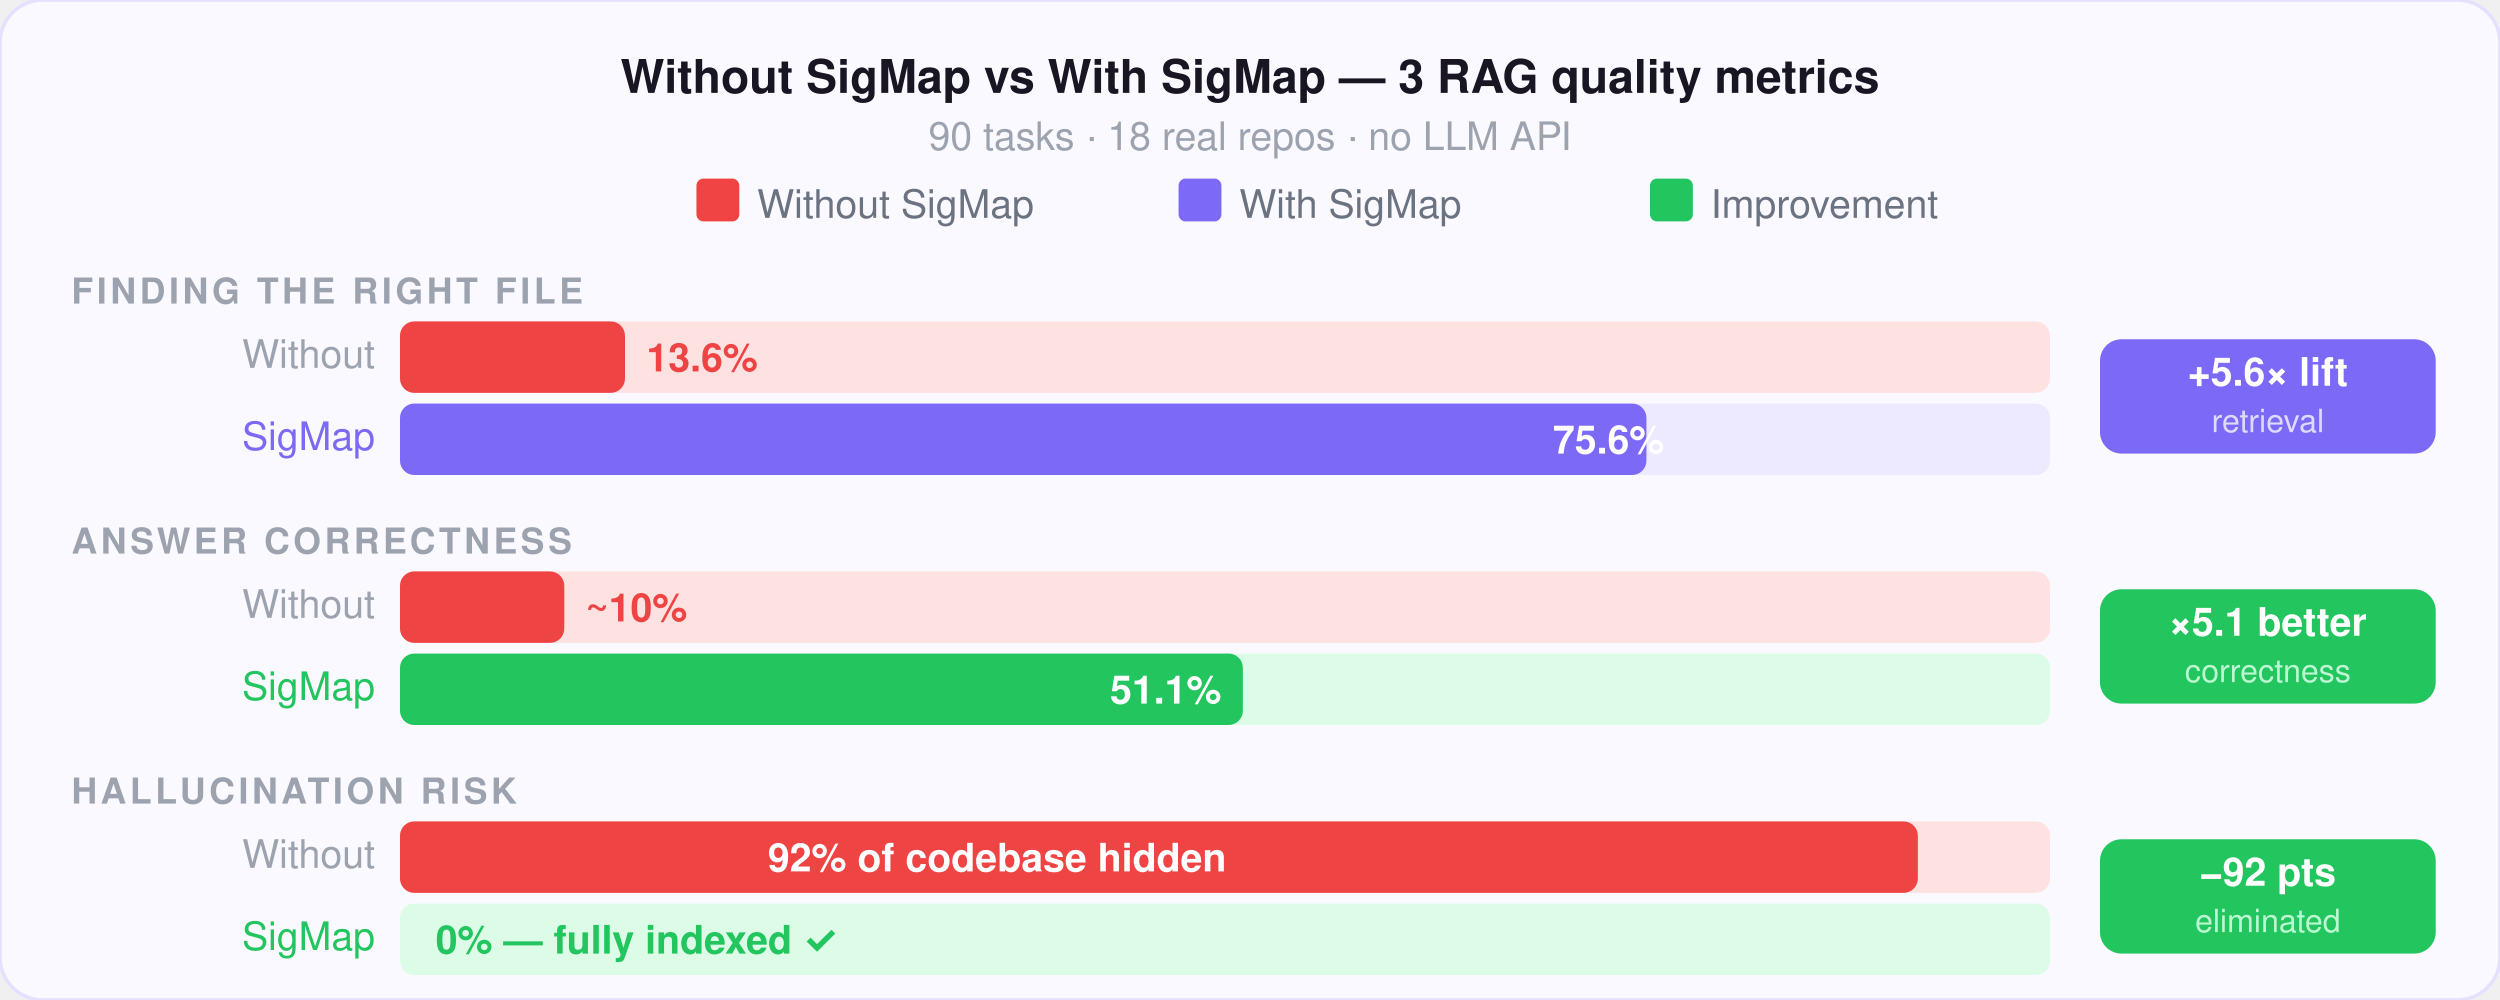
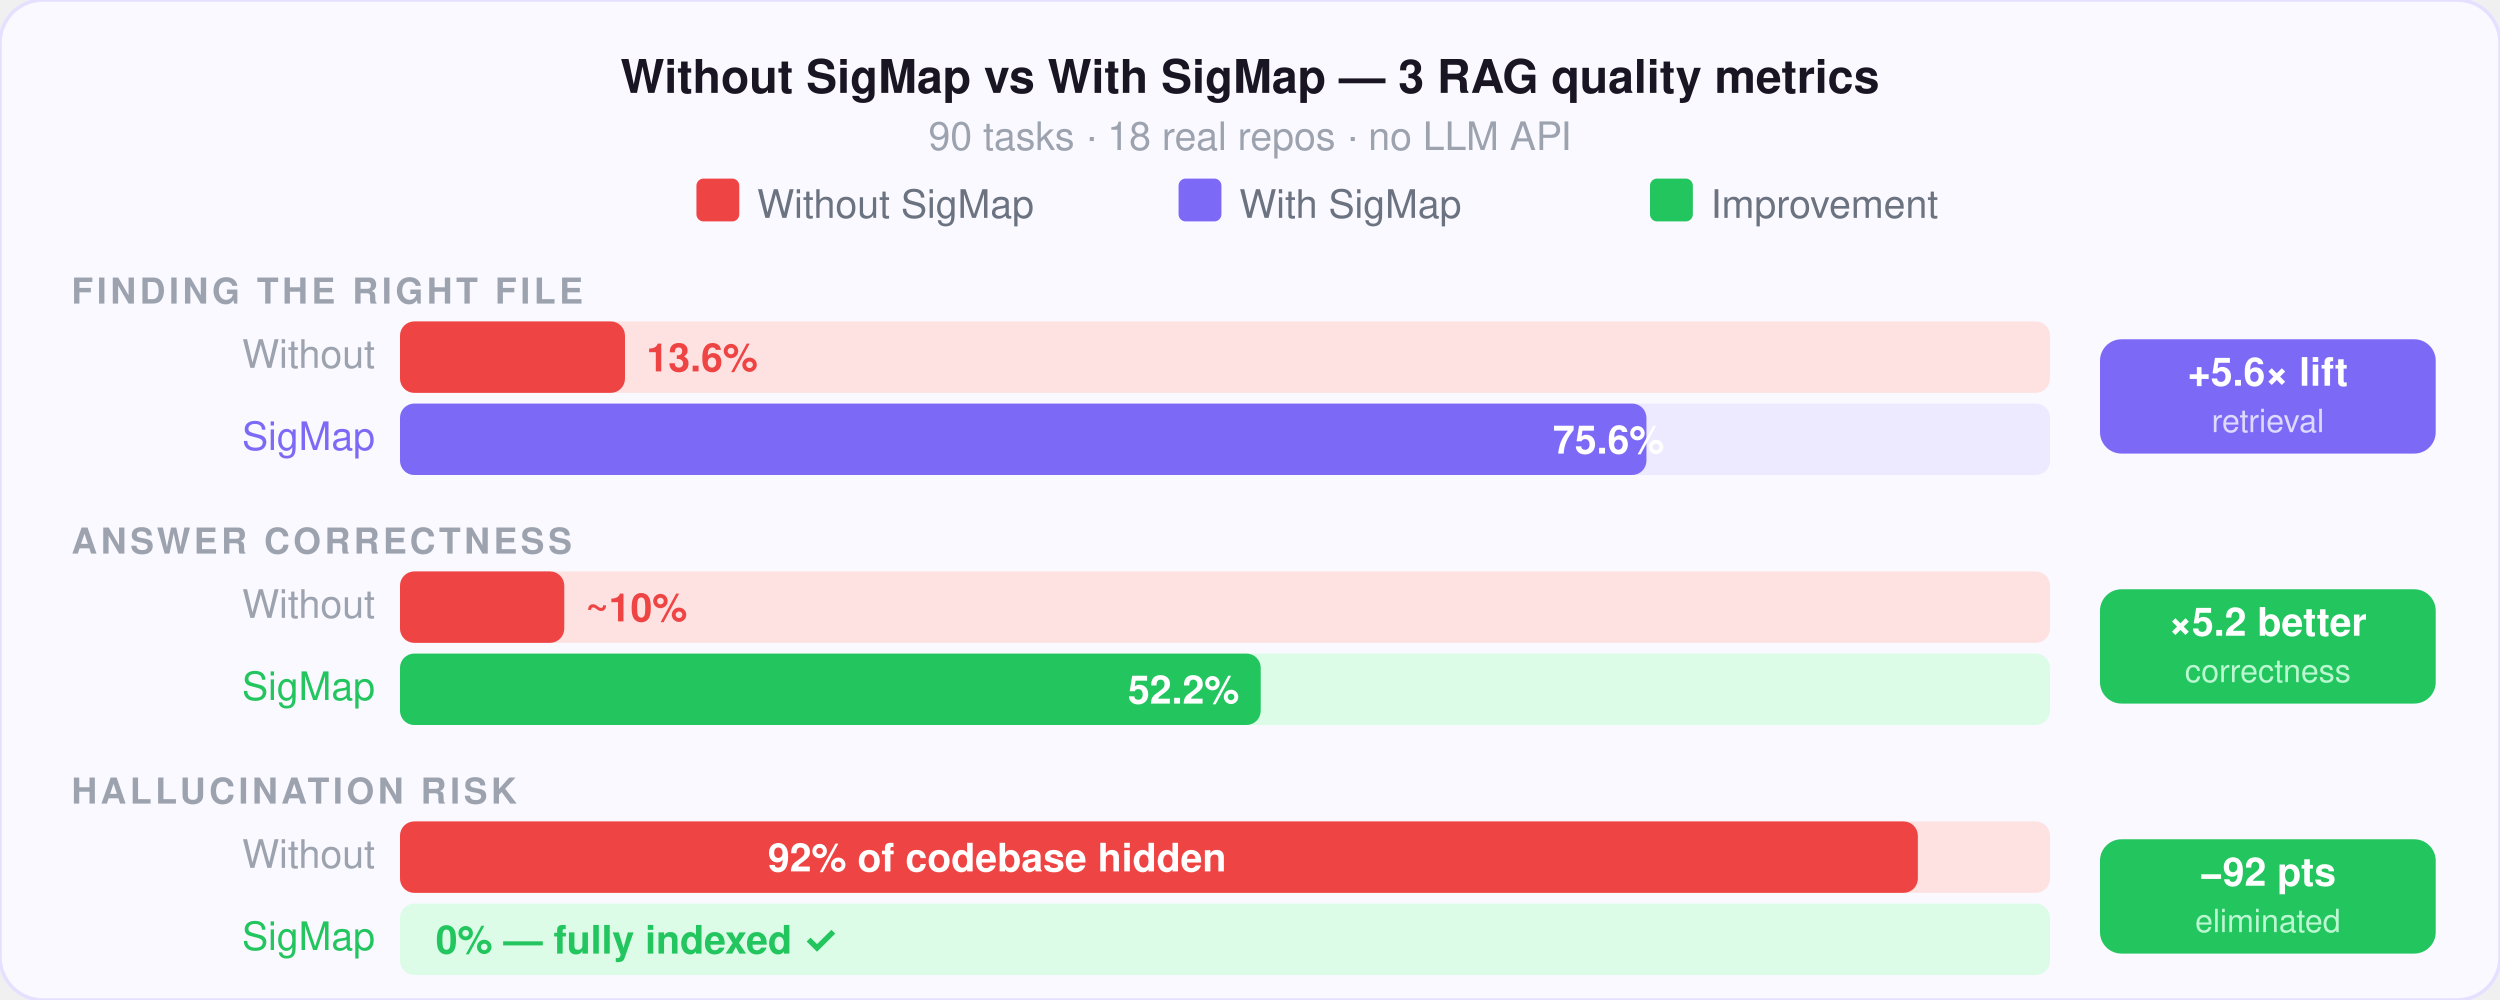
<svg xmlns="http://www.w3.org/2000/svg" viewBox="0 0 700 280" width="700" height="280" font-family="-apple-system,BlinkMacSystemFont,'Segoe UI',Helvetica,Arial,sans-serif">
  <rect width="700" height="280" fill="#faf9ff" rx="12" />
  <rect width="700" height="280" fill="none" stroke="#e5e0ff" stroke-width="1" rx="12" />
  <text x="350" y="26" text-anchor="middle" font-size="13" font-weight="700" fill="#1a1523">Without SigMap vs With SigMap — 3 RAG quality metrics</text>
  <text x="350" y="42" text-anchor="middle" font-size="11" fill="#9ca3af">90 tasks · 18 real repos · no LLM API</text>
  <rect x="195" y="50" width="12" height="12" fill="#ef4444" rx="2" />
  <text x="212" y="61" font-size="11" fill="#6b7280">Without SigMap</text>
  <rect x="330" y="50" width="12" height="12" fill="#7c6af7" rx="2" />
  <text x="347" y="61" font-size="11" fill="#6b7280">With SigMap</text>
  <rect x="462" y="50" width="12" height="12" fill="#22c55e" rx="2" />
  <text x="479" y="61" font-size="11" fill="#6b7280">Improvement</text>
  <text x="20" y="85" font-size="10" font-weight="600" fill="#9ca3af" letter-spacing="1">FINDING THE RIGHT FILE</text>
  <text x="105" y="103" text-anchor="end" font-size="11" fill="#9ca3af">Without</text>
  <rect x="112" y="90" width="462" height="20" fill="#fee2e2" rx="4" />
  <rect x="112" y="90" width="63" height="20" fill="#ef4444" rx="4" />
  <text x="181" y="104" font-size="11" font-weight="600" fill="#ef4444">13.6%</text>
  <text x="105" y="126" text-anchor="end" font-size="11" fill="#7c6af7">SigMap</text>
  <rect x="112" y="113" width="462" height="20" fill="#ede9fe" rx="4" />
  <rect x="112" y="113" width="349" height="20" fill="#7c6af7" rx="4" />
  <text x="466" y="127" text-anchor="end" font-size="11" font-weight="700" fill="#fff">75.6%</text>
  <rect x="588" y="95" width="94" height="32" fill="#7c6af7" rx="6" />
  <text x="635" y="108" text-anchor="middle" font-size="11" font-weight="700" fill="#fff">+5.6× lift</text>
  <text x="635" y="121" text-anchor="middle" font-size="9" fill="#ded9ff">retrieval</text>
  <text x="20" y="155" font-size="10" font-weight="600" fill="#9ca3af" letter-spacing="1">ANSWER CORRECTNESS</text>
  <text x="105" y="173" text-anchor="end" font-size="11" fill="#9ca3af">Without</text>
  <rect x="112" y="160" width="462" height="20" fill="#fee2e2" rx="4" />
  <rect x="112" y="160" width="46" height="20" fill="#ef4444" rx="4" />
  <text x="164" y="174" font-size="11" font-weight="600" fill="#ef4444">~10%</text>
  <text x="105" y="196" text-anchor="end" font-size="11" fill="#22c55e">SigMap</text>
  <rect x="112" y="183" width="462" height="20" fill="#dcfce7" rx="4" />
-   <rect x="112" y="183" width="236" height="20" fill="#22c55e" rx="4" />
-   <text x="342" y="197" text-anchor="end" font-size="11" font-weight="700" fill="#fff">51.1%</text>
+   <rect x="112" y="183" width="241" height="20" fill="#22c55e" rx="4" />
+   <text x="347" y="197" text-anchor="end" font-size="11" font-weight="700" fill="#fff">52.2%</text>
  <rect x="588" y="165" width="94" height="32" fill="#22c55e" rx="6" />
-   <text x="635" y="178" text-anchor="middle" font-size="11" font-weight="700" fill="#fff">×5.1 better</text>
+   <text x="635" y="178" text-anchor="middle" font-size="11" font-weight="700" fill="#fff">×5.2 better</text>
  <text x="635" y="191" text-anchor="middle" font-size="9" fill="#bbf7d0">correctness</text>
  <text x="20" y="225" font-size="10" font-weight="600" fill="#9ca3af" letter-spacing="1">HALLUCINATION RISK</text>
  <text x="105" y="243" text-anchor="end" font-size="11" fill="#9ca3af">Without</text>
  <rect x="112" y="230" width="462" height="20" fill="#fee2e2" rx="4" />
  <rect x="112" y="230" width="425" height="20" fill="#ef4444" rx="4" />
  <text x="215" y="244" font-size="11" font-weight="700" fill="#fff">92% of codebase hidden</text>
  <text x="105" y="266" text-anchor="end" font-size="11" fill="#22c55e">SigMap</text>
  <rect x="112" y="253" width="462" height="20" fill="#dcfce7" rx="4" />
  <text x="122" y="267" font-size="11" font-weight="700" fill="#22c55e">0% — fully indexed ✓</text>
  <rect x="588" y="235" width="94" height="32" fill="#22c55e" rx="6" />
  <text x="635" y="248" text-anchor="middle" font-size="11" font-weight="700" fill="#fff">−92 pts</text>
  <text x="635" y="261" text-anchor="middle" font-size="9" fill="#bbf7d0">eliminated</text>
</svg>
